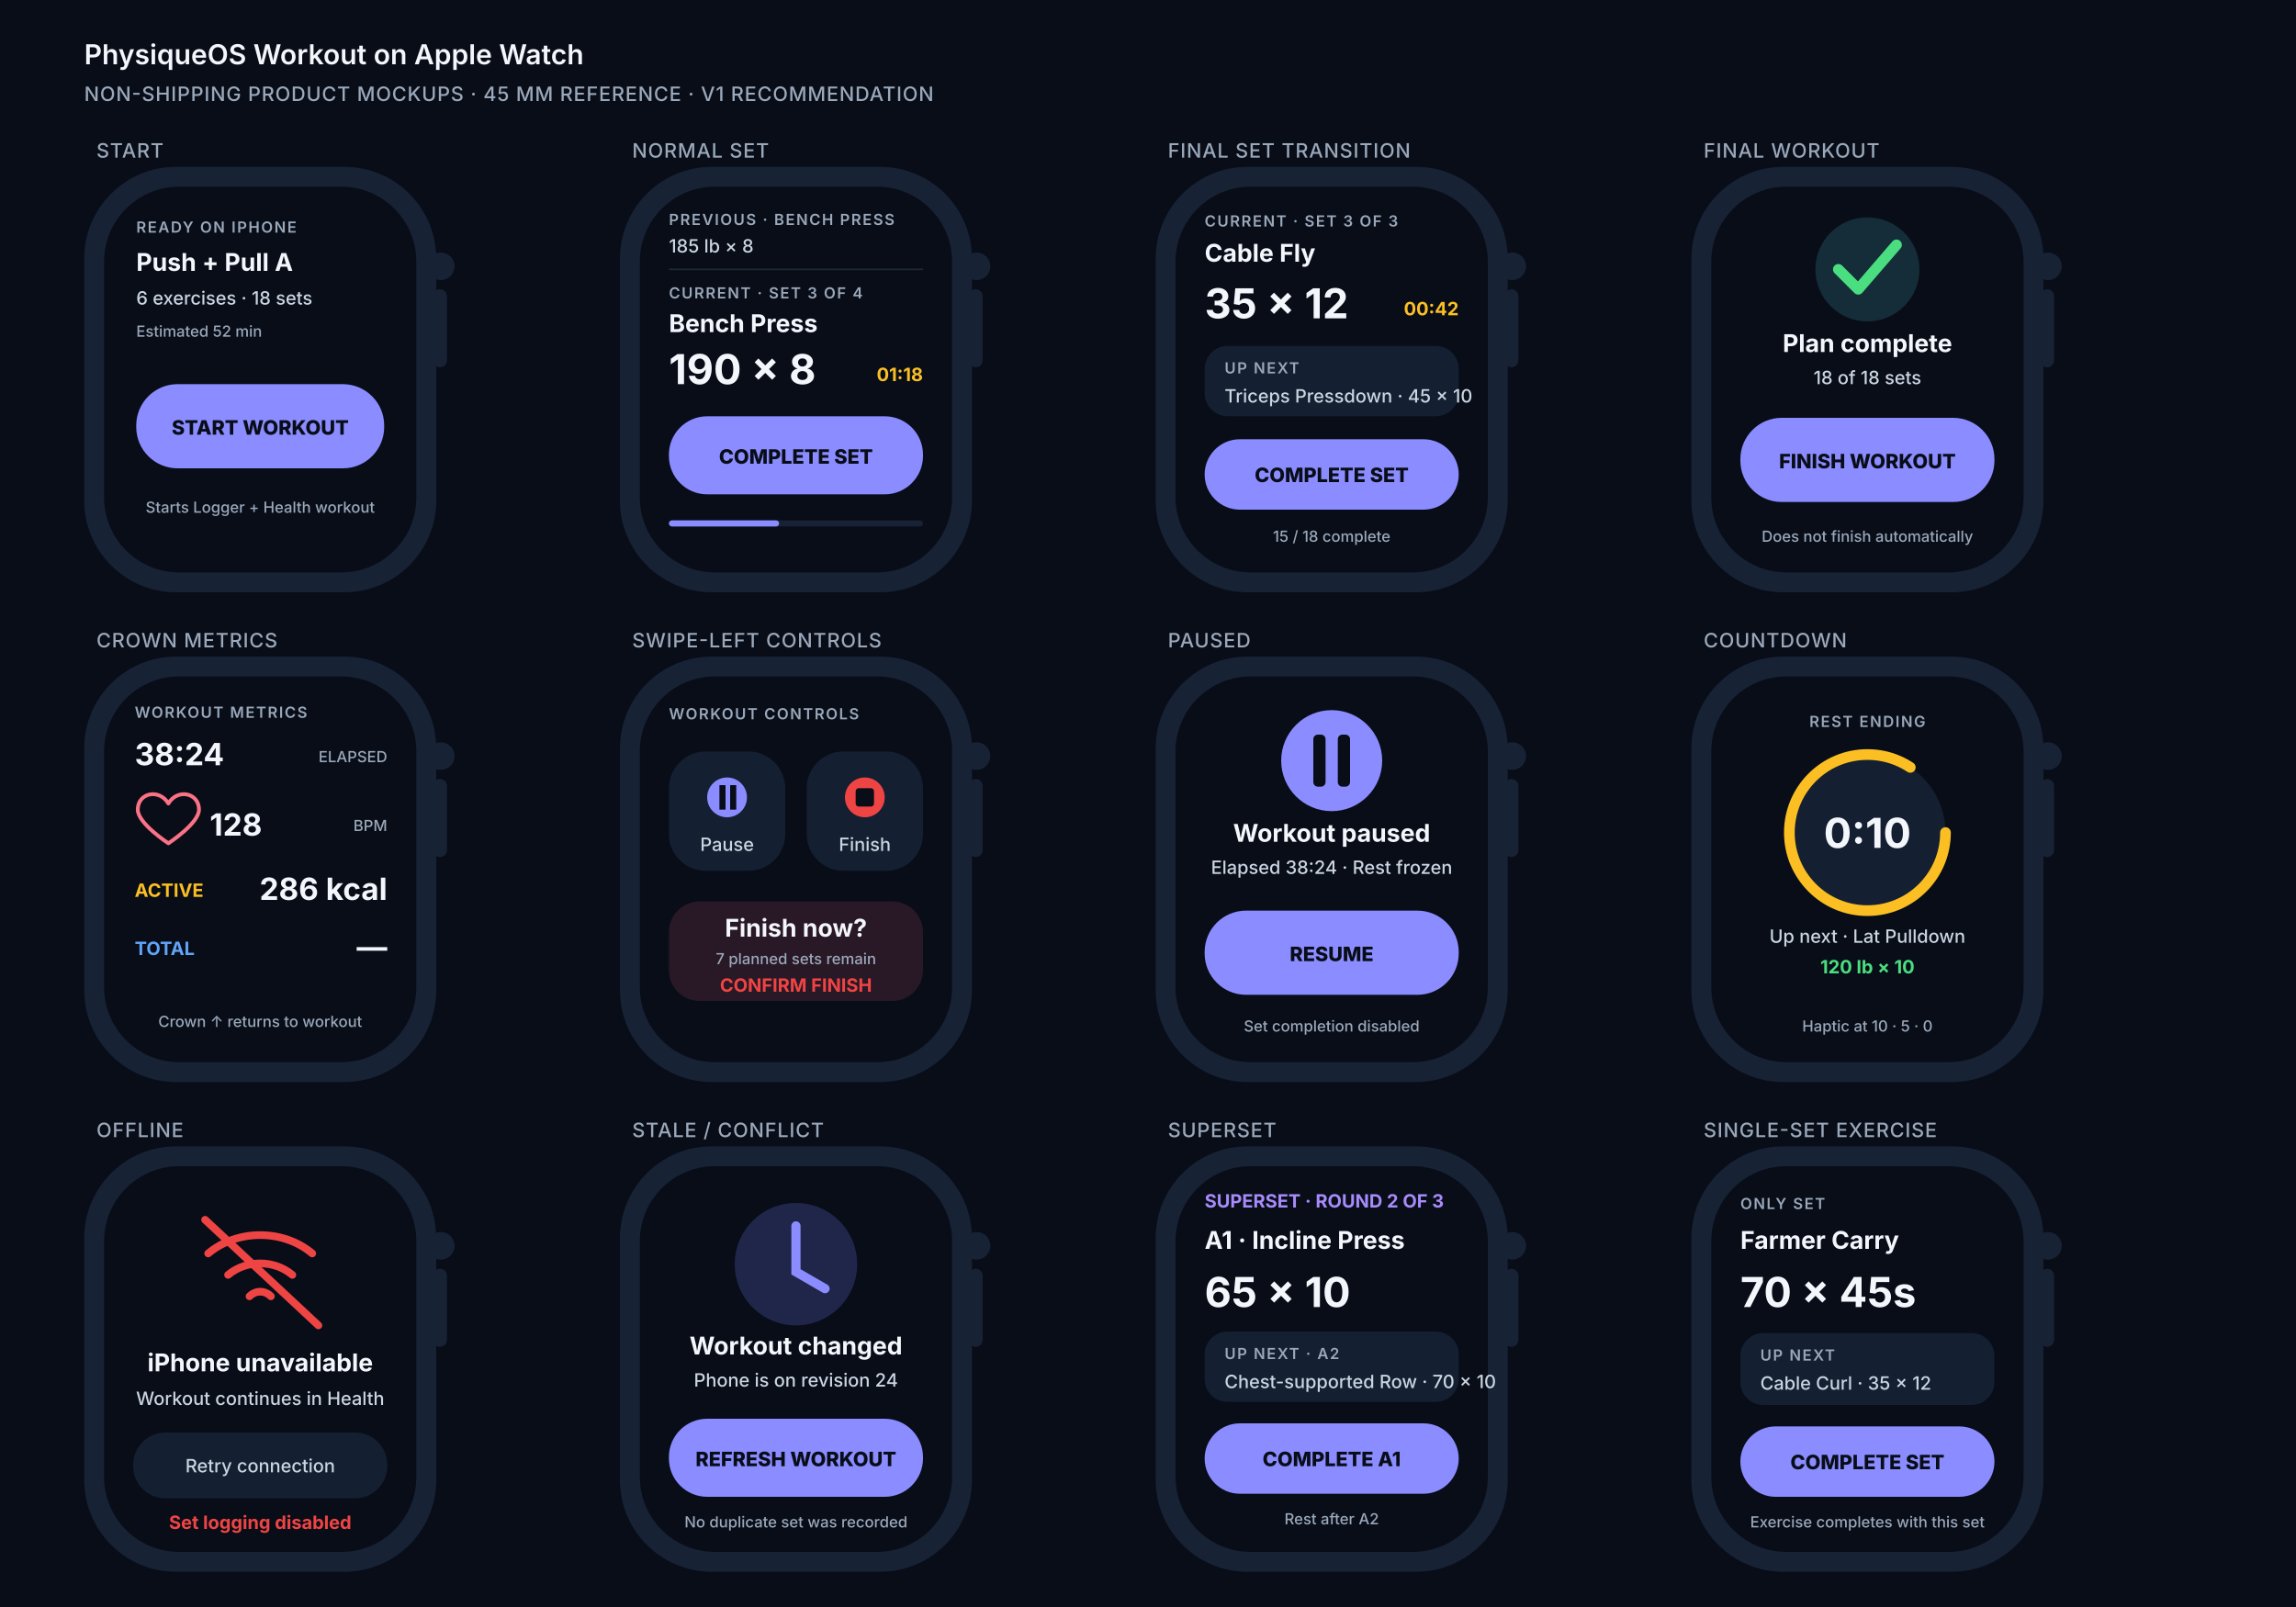
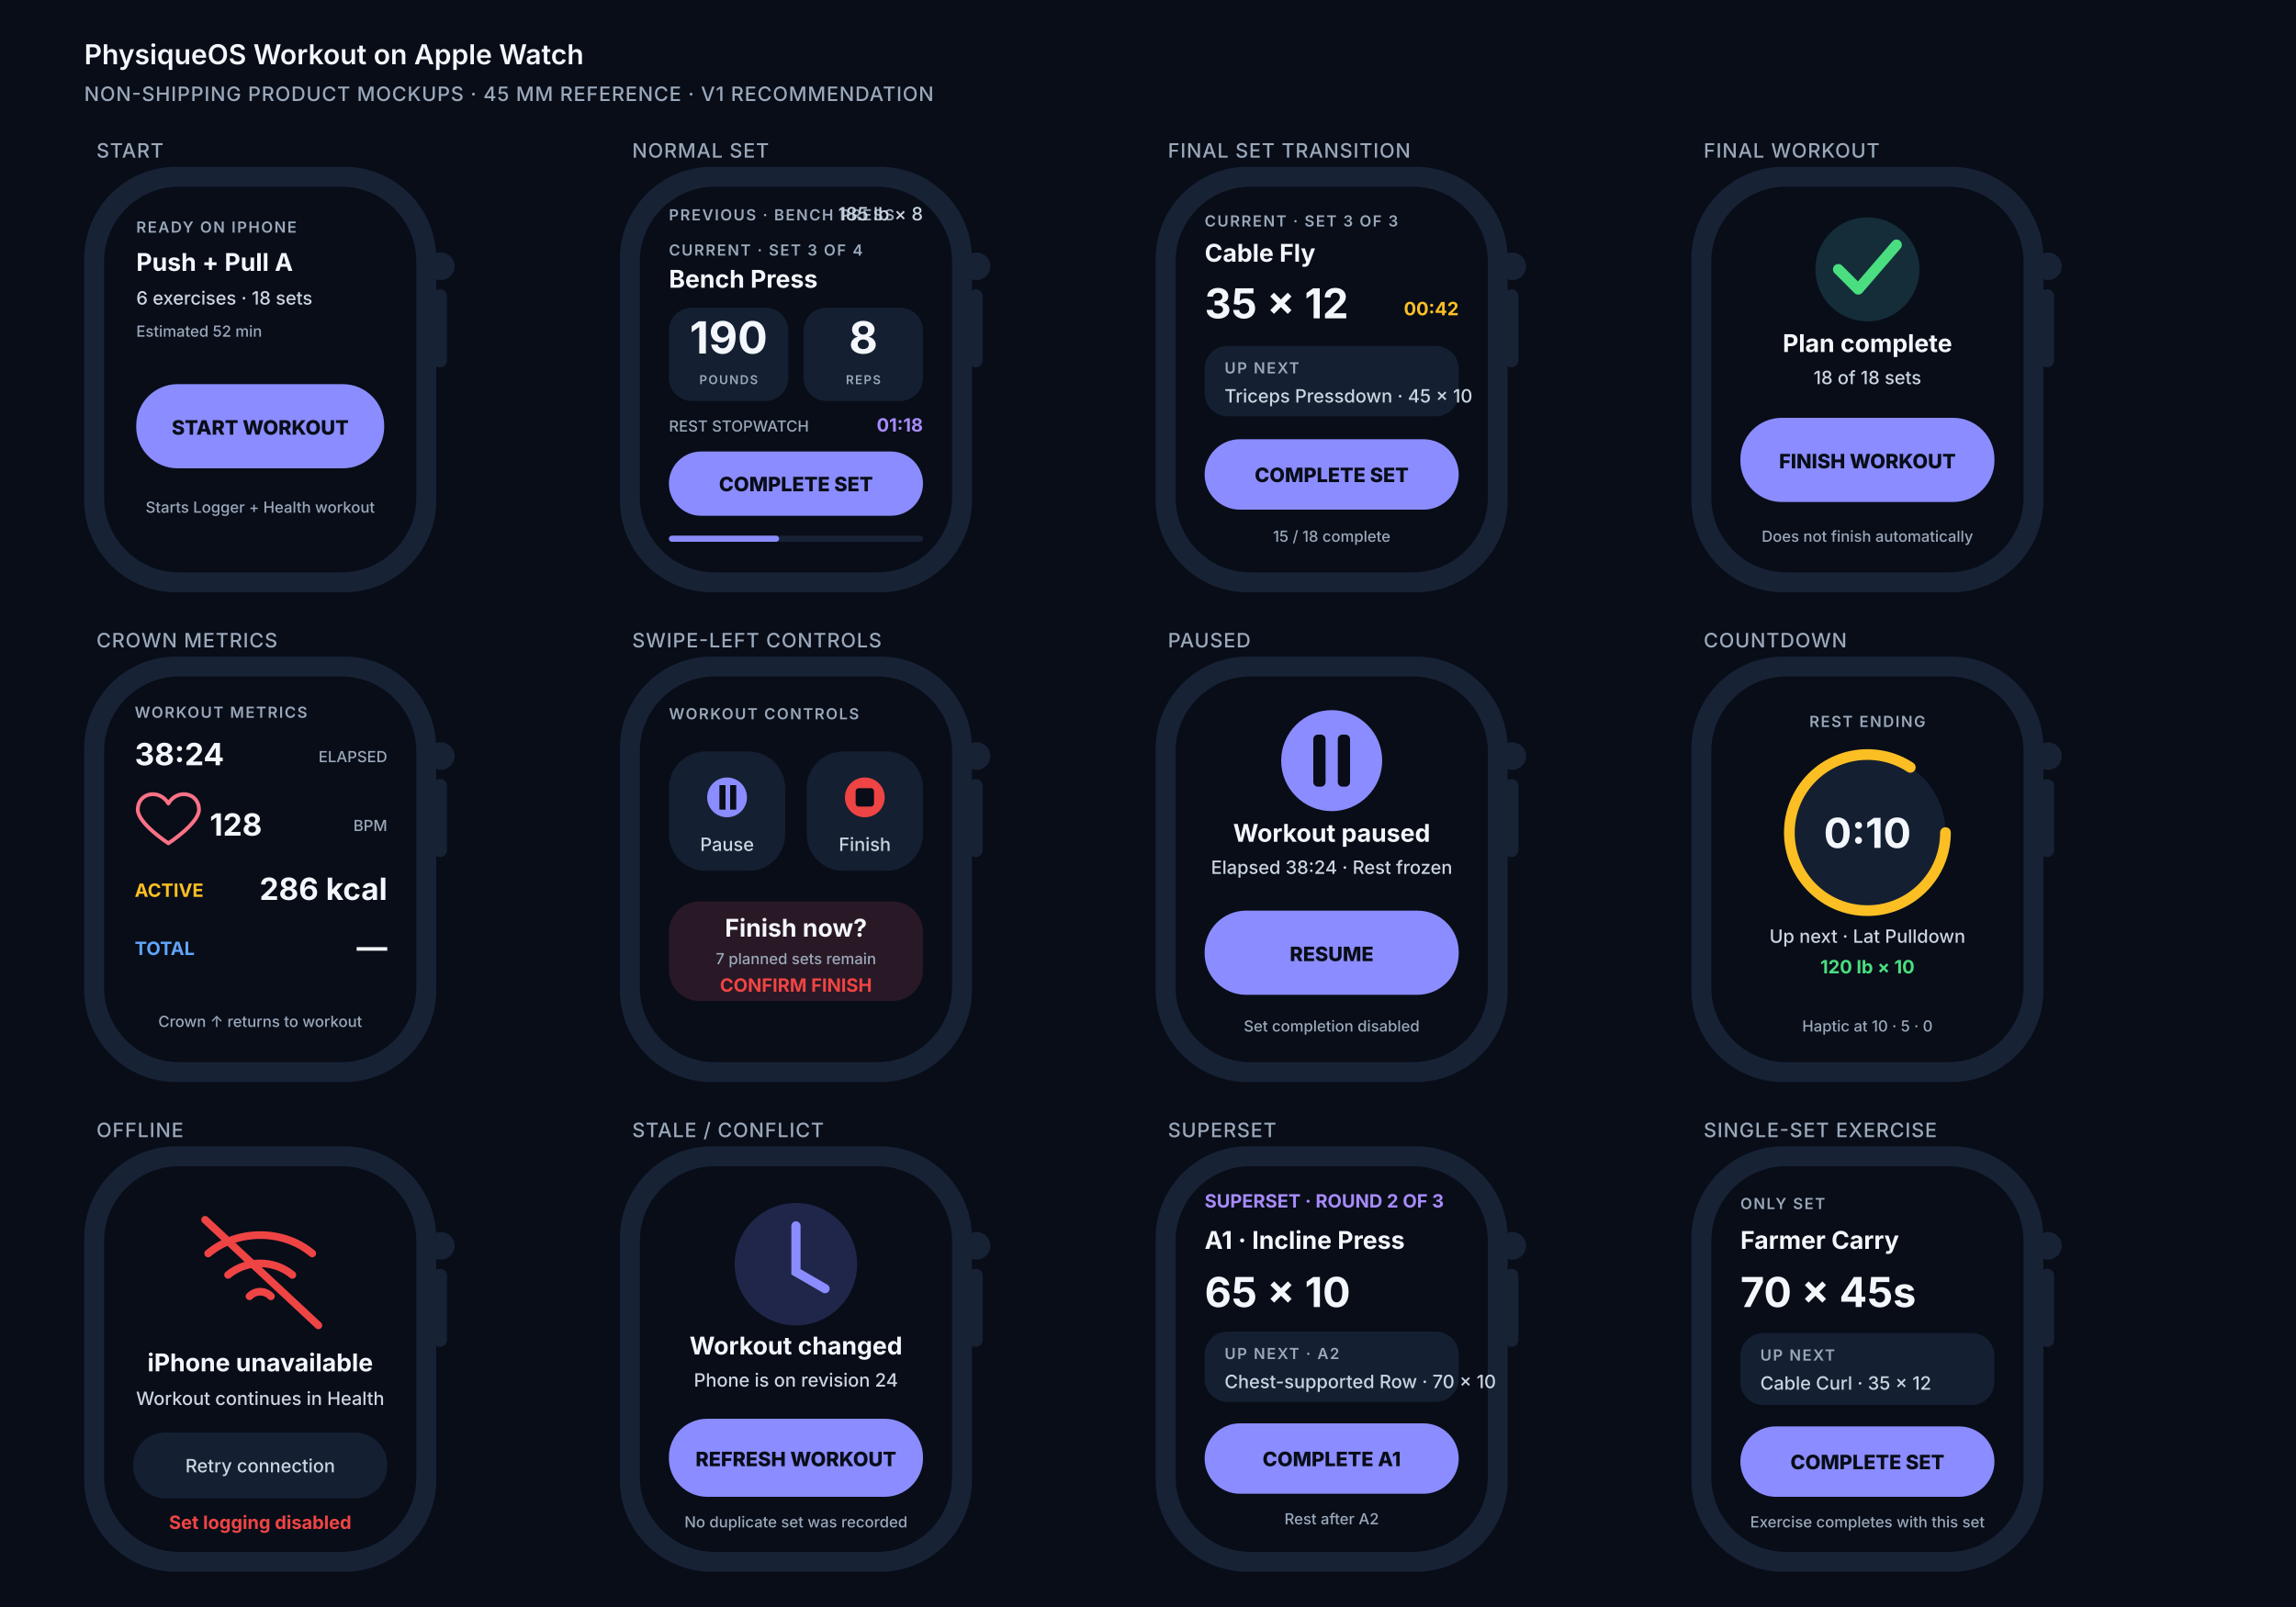
<svg xmlns="http://www.w3.org/2000/svg" width="1500" height="1050" viewBox="0 0 1500 1050" role="img" aria-labelledby="title desc">
  <defs>
    <style>
-       .canvas{fill:#080d18}.frame{fill:#172235}.screen{fill:#080d18}.label{fill:#f3f6fb;font:600 18px -apple-system,BlinkMacSystemFont,"SF Pro Display",sans-serif}.cap{fill:#9aa8ba;font:500 13px -apple-system,BlinkMacSystemFont,"SF Pro Text",sans-serif;letter-spacing:.5px}.eyebrow{fill:#9aa8ba;font:600 10px -apple-system,BlinkMacSystemFont,"SF Pro Text",sans-serif;letter-spacing:.9px}.title{fill:#f3f6fb;font:700 16px -apple-system,BlinkMacSystemFont,"SF Pro Display",sans-serif}.body{fill:#cbd5e1;font:500 12px -apple-system,BlinkMacSystemFont,"SF Pro Text",sans-serif}.muted{fill:#9aa8ba;font:500 10px -apple-system,BlinkMacSystemFont,"SF Pro Text",sans-serif}.num{fill:#f3f6fb;font:700 27px -apple-system,BlinkMacSystemFont,"SF Pro Rounded",sans-serif}.smallnum{fill:#f3f6fb;font:700 20px -apple-system,BlinkMacSystemFont,"SF Pro Rounded",sans-serif}.green{fill:#4ade80}.greenText{fill:#4ade80;font:700 12px -apple-system,BlinkMacSystemFont,"SF Pro Text",sans-serif}.orange{fill:#fbbf24}.orangeText{fill:#fbbf24;font:700 12px -apple-system,BlinkMacSystemFont,"SF Pro Text",sans-serif}.red{fill:#ef4444}.redText{fill:#ef4444;font:700 12px -apple-system,BlinkMacSystemFont,"SF Pro Text",sans-serif}.blue{fill:#60a5fa}.blueText{fill:#60a5fa;font:700 12px -apple-system,BlinkMacSystemFont,"SF Pro Text",sans-serif}.purple{fill:#8b8cff}.purpleText{fill:#a78bfa;font:700 12px -apple-system,BlinkMacSystemFont,"SF Pro Text",sans-serif}.button{fill:#8b8cff}.buttonText{fill:#080d18;font:800 13px -apple-system,BlinkMacSystemFont,"SF Pro Text",sans-serif}.soft{fill:#141f31}.divider{stroke:#94a3b8;stroke-opacity:.18;stroke-width:1}.track{fill:#172235}.heart{fill:none;stroke:#fb7185;stroke-width:2.5;stroke-linecap:round;stroke-linejoin:round}
+       .canvas{fill:#080d18}.frame{fill:#172235}.screen{fill:#080d18}.label{fill:#f3f6fb;font:600 18px -apple-system,BlinkMacSystemFont,"SF Pro Display",sans-serif}.cap{fill:#9aa8ba;font:500 13px -apple-system,BlinkMacSystemFont,"SF Pro Text",sans-serif;letter-spacing:.5px}.eyebrow{fill:#9aa8ba;font:600 10px -apple-system,BlinkMacSystemFont,"SF Pro Text",sans-serif;letter-spacing:.9px}.title{fill:#f3f6fb;font:700 16px -apple-system,BlinkMacSystemFont,"SF Pro Display",sans-serif}.body{fill:#cbd5e1;font:500 12px -apple-system,BlinkMacSystemFont,"SF Pro Text",sans-serif}.muted{fill:#9aa8ba;font:500 10px -apple-system,BlinkMacSystemFont,"SF Pro Text",sans-serif}.num{fill:#f3f6fb;font:700 27px -apple-system,BlinkMacSystemFont,"SF Pro Rounded",sans-serif}.smallnum{fill:#f3f6fb;font:700 20px -apple-system,BlinkMacSystemFont,"SF Pro Rounded",sans-serif}.tileNum{fill:#f3f6fb;font:700 29px -apple-system,BlinkMacSystemFont,"SF Pro Rounded",sans-serif}.tileLabel{fill:#9aa8ba;font:600 8px -apple-system,BlinkMacSystemFont,"SF Pro Text",sans-serif;letter-spacing:.8px}.green{fill:#4ade80}.greenText{fill:#4ade80;font:700 12px -apple-system,BlinkMacSystemFont,"SF Pro Text",sans-serif}.orange{fill:#fbbf24}.orangeText{fill:#fbbf24;font:700 12px -apple-system,BlinkMacSystemFont,"SF Pro Text",sans-serif}.red{fill:#ef4444}.redText{fill:#ef4444;font:700 12px -apple-system,BlinkMacSystemFont,"SF Pro Text",sans-serif}.blue{fill:#60a5fa}.blueText{fill:#60a5fa;font:700 12px -apple-system,BlinkMacSystemFont,"SF Pro Text",sans-serif}.purple{fill:#8b8cff}.purpleText{fill:#a78bfa;font:700 12px -apple-system,BlinkMacSystemFont,"SF Pro Text",sans-serif}.button{fill:#8b8cff}.buttonText{fill:#080d18;font:800 13px -apple-system,BlinkMacSystemFont,"SF Pro Text",sans-serif}.soft{fill:#141f31}.divider{stroke:#94a3b8;stroke-opacity:.18;stroke-width:1}.track{fill:#172235}.heart{fill:none;stroke:#fb7185;stroke-width:2.5;stroke-linecap:round;stroke-linejoin:round}
    </style>
    <g id="watch">
      <rect class="frame" x="0" y="24" width="230" height="278" rx="60" />
      <rect class="screen" x="13" y="37" width="204" height="252" rx="49" />
      <rect class="frame" x="228" y="104" width="9" height="51" rx="4.5" />
      <circle class="frame" cx="233" cy="89" r="9" />
    </g>
  </defs>
  <rect class="canvas" width="1500" height="1050" />
  <text class="label" x="55" y="42">PhysiqueOS Workout on Apple Watch</text>
  <text class="cap" x="55" y="66">NON-SHIPPING PRODUCT MOCKUPS · 45 MM REFERENCE · V1 RECOMMENDATION</text>
  <g transform="translate(55 85)">
    <use href="#watch" />
    <text class="cap" x="8" y="18">START</text>
    <text class="eyebrow" x="34" y="67">READY ON IPHONE</text>
    <text class="title" x="34" y="92">Push + Pull A</text>
    <text class="body" x="34" y="114">6 exercises · 18 sets</text>
    <text class="muted" x="34" y="135">Estimated 52 min</text>
    <rect class="button" x="34" y="166" width="162" height="55" rx="27" />
    <text class="buttonText" x="115" y="199" text-anchor="middle">START WORKOUT</text>
    <text class="muted" x="115" y="250" text-anchor="middle">Starts Logger + Health workout</text>
  </g>
  <g transform="translate(405 85)">
    <use href="#watch" />
    <text class="cap" x="8" y="18">NORMAL SET</text>
-     <text class="eyebrow" x="32" y="62">PREVIOUS · BENCH PRESS</text>
-     <text class="body" x="32" y="80">185 lb × 8</text>
-     <line class="divider" x1="32" y1="91" x2="198" y2="91" />
-     <text class="eyebrow" x="32" y="110">CURRENT · SET 3 OF 4</text>
-     <text class="title" x="32" y="132">Bench Press</text>
-     <text class="num" x="32" y="166">190 × 8</text>
-     <text class="orangeText" x="198" y="164" text-anchor="end">01:18</text>
-     <rect class="button" x="32" y="187" width="166" height="51" rx="25" />
-     <text class="buttonText" x="115" y="218" text-anchor="middle">COMPLETE SET</text>
-     <rect class="track" x="32" y="255" width="166" height="4" rx="2" />
-     <rect class="purple" x="32" y="255" width="72" height="4" rx="2" />
+     <text class="eyebrow" x="32" y="59">PREVIOUS · BENCH PRESS</text>
+     <text class="body" x="198" y="59" text-anchor="end">185 lb × 8</text>
+     <text class="eyebrow" x="32" y="82">CURRENT · SET 3 OF 4</text>
+     <text class="title" x="32" y="103">Bench Press</text>
+     <rect class="soft" x="32" y="116" width="78" height="61" rx="15" />
+     <text class="tileNum" x="71" y="146" text-anchor="middle">190</text>
+     <text class="tileLabel" x="71" y="166" text-anchor="middle">POUNDS</text>
+     <rect class="soft" x="120" y="116" width="78" height="61" rx="15" />
+     <text class="tileNum" x="159" y="146" text-anchor="middle">8</text>
+     <text class="tileLabel" x="159" y="166" text-anchor="middle">REPS</text>
+     <text class="muted" x="32" y="197">REST STOPWATCH</text>
+     <text class="purpleText" x="198" y="197" text-anchor="end">01:18</text>
+     <rect class="button" x="32" y="210" width="166" height="42" rx="21" />
+     <text class="buttonText" x="115" y="236" text-anchor="middle">COMPLETE SET</text>
+     <rect class="track" x="32" y="265" width="166" height="4" rx="2" />
+     <rect class="purple" x="32" y="265" width="72" height="4" rx="2" />
  </g>
  <g transform="translate(755 85)">
    <use href="#watch" />
    <text class="cap" x="8" y="18">FINAL SET TRANSITION</text>
    <text class="eyebrow" x="32" y="63">CURRENT · SET 3 OF 3</text>
    <text class="title" x="32" y="86">Cable Fly</text>
    <text class="num" x="32" y="123">35 × 12</text>
    <text class="orangeText" x="198" y="121" text-anchor="end">00:42</text>
    <rect class="soft" x="32" y="141" width="166" height="46" rx="15" />
    <text class="eyebrow" x="45" y="159">UP NEXT</text>
    <text class="body" x="45" y="178">Triceps Pressdown · 45 × 10</text>
    <rect class="button" x="32" y="202" width="166" height="46" rx="23" />
    <text class="buttonText" x="115" y="230" text-anchor="middle">COMPLETE SET</text>
    <text class="muted" x="115" y="269" text-anchor="middle">15 / 18 complete</text>
  </g>
  <g transform="translate(1105 85)">
    <use href="#watch" />
    <text class="cap" x="8" y="18">FINAL WORKOUT</text>
    <circle cx="115" cy="91" r="34" fill="#142d38" />
    <path d="M96 91l13 13 25-29" fill="none" stroke="#4ade80" stroke-width="7" stroke-linecap="round" stroke-linejoin="round" />
    <text class="title" x="115" y="145" text-anchor="middle">Plan complete</text>
    <text class="body" x="115" y="166" text-anchor="middle">18 of 18 sets</text>
    <rect class="button" x="32" y="188" width="166" height="55" rx="27" />
    <text class="buttonText" x="115" y="221" text-anchor="middle">FINISH WORKOUT</text>
    <text class="muted" x="115" y="269" text-anchor="middle">Does not finish automatically</text>
  </g>
  <g transform="translate(55 405)">
    <use href="#watch" />
    <text class="cap" x="8" y="18">CROWN METRICS</text>
    <text class="eyebrow" x="33" y="64">WORKOUT METRICS</text>
    <text class="smallnum" x="33" y="95">38:24</text>
    <text class="muted" x="198" y="93" text-anchor="end">ELAPSED</text>
    <path class="heart" d="M35 124c0-11 14-14 20-4 6-10 20-7 20 4 0 9-20 22-20 22s-20-13-20-22z" />
    <text class="smallnum" x="82" y="141">128</text>
    <text class="muted" x="198" y="138" text-anchor="end">BPM</text>
    <text class="orangeText" x="33" y="181">ACTIVE</text>
    <text class="smallnum" x="198" y="183" text-anchor="end">286 kcal</text>
    <text class="blueText" x="33" y="219">TOTAL</text>
    <text class="smallnum" x="198" y="221" text-anchor="end">—</text>
    <text class="muted" x="115" y="266" text-anchor="middle">Crown ↑ returns to workout</text>
  </g>
  <g transform="translate(405 405)">
    <use href="#watch" />
    <text class="cap" x="8" y="18">SWIPE-LEFT CONTROLS</text>
    <text class="eyebrow" x="32" y="65">WORKOUT CONTROLS</text>
    <rect class="soft" x="32" y="86" width="76" height="78" rx="24" />
    <circle class="purple" cx="70" cy="116" r="13" />
    <rect x="65" y="108" width="4" height="16" fill="#080d18" />
    <rect x="72" y="108" width="4" height="16" fill="#080d18" />
    <text class="body" x="70" y="151" text-anchor="middle">Pause</text>
    <rect class="soft" x="122" y="86" width="76" height="78" rx="24" />
    <circle class="red" cx="160" cy="116" r="13" />
    <rect x="154" y="110" width="12" height="12" rx="2" fill="#080d18" />
    <text class="body" x="160" y="151" text-anchor="middle">Finish</text>
    <rect x="32" y="184" width="166" height="65" rx="20" fill="#291825" />
    <text class="title" x="115" y="207" text-anchor="middle">Finish now?</text>
    <text class="muted" x="115" y="225" text-anchor="middle">7 planned sets remain</text>
    <text class="redText" x="115" y="243" text-anchor="middle">CONFIRM FINISH</text>
  </g>
  <g transform="translate(755 405)">
    <use href="#watch" />
    <text class="cap" x="8" y="18">PAUSED</text>
    <circle class="purple" cx="115" cy="92" r="33" />
    <rect x="103" y="75" width="8" height="34" rx="3" fill="#080d18" />
    <rect x="119" y="75" width="8" height="34" rx="3" fill="#080d18" />
    <text class="title" x="115" y="145" text-anchor="middle">Workout paused</text>
    <text class="body" x="115" y="166" text-anchor="middle">Elapsed 38:24 · Rest frozen</text>
    <rect class="button" x="32" y="190" width="166" height="55" rx="27" />
    <text class="buttonText" x="115" y="223" text-anchor="middle">RESUME</text>
    <text class="muted" x="115" y="269" text-anchor="middle">Set completion disabled</text>
  </g>
  <g transform="translate(1105 405)">
    <use href="#watch" />
    <text class="cap" x="8" y="18">COUNTDOWN</text>
    <text class="eyebrow" x="115" y="70" text-anchor="middle">REST ENDING</text>
    <circle cx="115" cy="139" r="51" fill="#141f31" stroke="#fbbf24" stroke-width="7" stroke-dasharray="270 51" stroke-linecap="round" />
    <text class="num" x="115" y="149" text-anchor="middle">0:10</text>
    <text class="body" x="115" y="211" text-anchor="middle">Up next · Lat Pulldown</text>
    <text class="greenText" x="115" y="231" text-anchor="middle">120 lb × 10</text>
    <text class="muted" x="115" y="269" text-anchor="middle">Haptic at 10 · 5 · 0</text>
  </g>
  <g transform="translate(55 725)">
    <use href="#watch" />
    <text class="cap" x="8" y="18">OFFLINE</text>
    <path d="M81 94c19-16 49-16 68 0M94 108c12-10 30-10 42 0M108 122c4-4 10-4 14 0" fill="none" stroke="#ef4444" stroke-width="5" stroke-linecap="round" />
    <line x1="79" y1="72" x2="153" y2="141" stroke="#ef4444" stroke-width="5" stroke-linecap="round" />
    <text class="title" x="115" y="171" text-anchor="middle">iPhone unavailable</text>
    <text class="body" x="115" y="193" text-anchor="middle">Workout continues in Health</text>
    <rect class="soft" x="32" y="211" width="166" height="43" rx="21" />
    <text class="body" x="115" y="237" text-anchor="middle">Retry connection</text>
    <text class="redText" x="115" y="274" text-anchor="middle">Set logging disabled</text>
  </g>
  <g transform="translate(405 725)">
    <use href="#watch" />
    <text class="cap" x="8" y="18">STALE / CONFLICT</text>
    <circle cx="115" cy="101" r="40" fill="#20264a" />
    <path d="M115 76v30l19 11" fill="none" stroke="#8b8cff" stroke-width="6" stroke-linecap="round" />
    <text class="title" x="115" y="160" text-anchor="middle">Workout changed</text>
    <text class="body" x="115" y="181" text-anchor="middle">Phone is on revision 24</text>
    <rect class="button" x="32" y="202" width="166" height="51" rx="25" />
    <text class="buttonText" x="115" y="233" text-anchor="middle">REFRESH WORKOUT</text>
    <text class="muted" x="115" y="273" text-anchor="middle">No duplicate set was recorded</text>
  </g>
  <g transform="translate(755 725)">
    <use href="#watch" />
    <text class="cap" x="8" y="18">SUPERSET</text>
    <text class="purpleText" x="32" y="64">SUPERSET · ROUND 2 OF 3</text>
    <text class="title" x="32" y="91">A1 · Incline Press</text>
    <text class="num" x="32" y="129">65 × 10</text>
    <rect class="soft" x="32" y="145" width="166" height="46" rx="15" />
    <text class="eyebrow" x="45" y="163">UP NEXT · A2</text>
    <text class="body" x="45" y="182">Chest-supported Row · 70 × 10</text>
    <rect class="button" x="32" y="205" width="166" height="46" rx="23" />
    <text class="buttonText" x="115" y="233" text-anchor="middle">COMPLETE A1</text>
    <text class="muted" x="115" y="271" text-anchor="middle">Rest after A2</text>
  </g>
  <g transform="translate(1105 725)">
    <use href="#watch" />
    <text class="cap" x="8" y="18">SINGLE-SET EXERCISE</text>
    <text class="eyebrow" x="32" y="65">ONLY SET</text>
    <text class="title" x="32" y="91">Farmer Carry</text>
    <text class="num" x="32" y="129">70 × 45s</text>
    <rect class="soft" x="32" y="146" width="166" height="47" rx="15" />
    <text class="eyebrow" x="45" y="164">UP NEXT</text>
    <text class="body" x="45" y="183">Cable Curl · 35 × 12</text>
    <rect class="button" x="32" y="207" width="166" height="46" rx="23" />
    <text class="buttonText" x="115" y="235" text-anchor="middle">COMPLETE SET</text>
    <text class="muted" x="115" y="273" text-anchor="middle">Exercise completes with this set</text>
  </g>
</svg>
